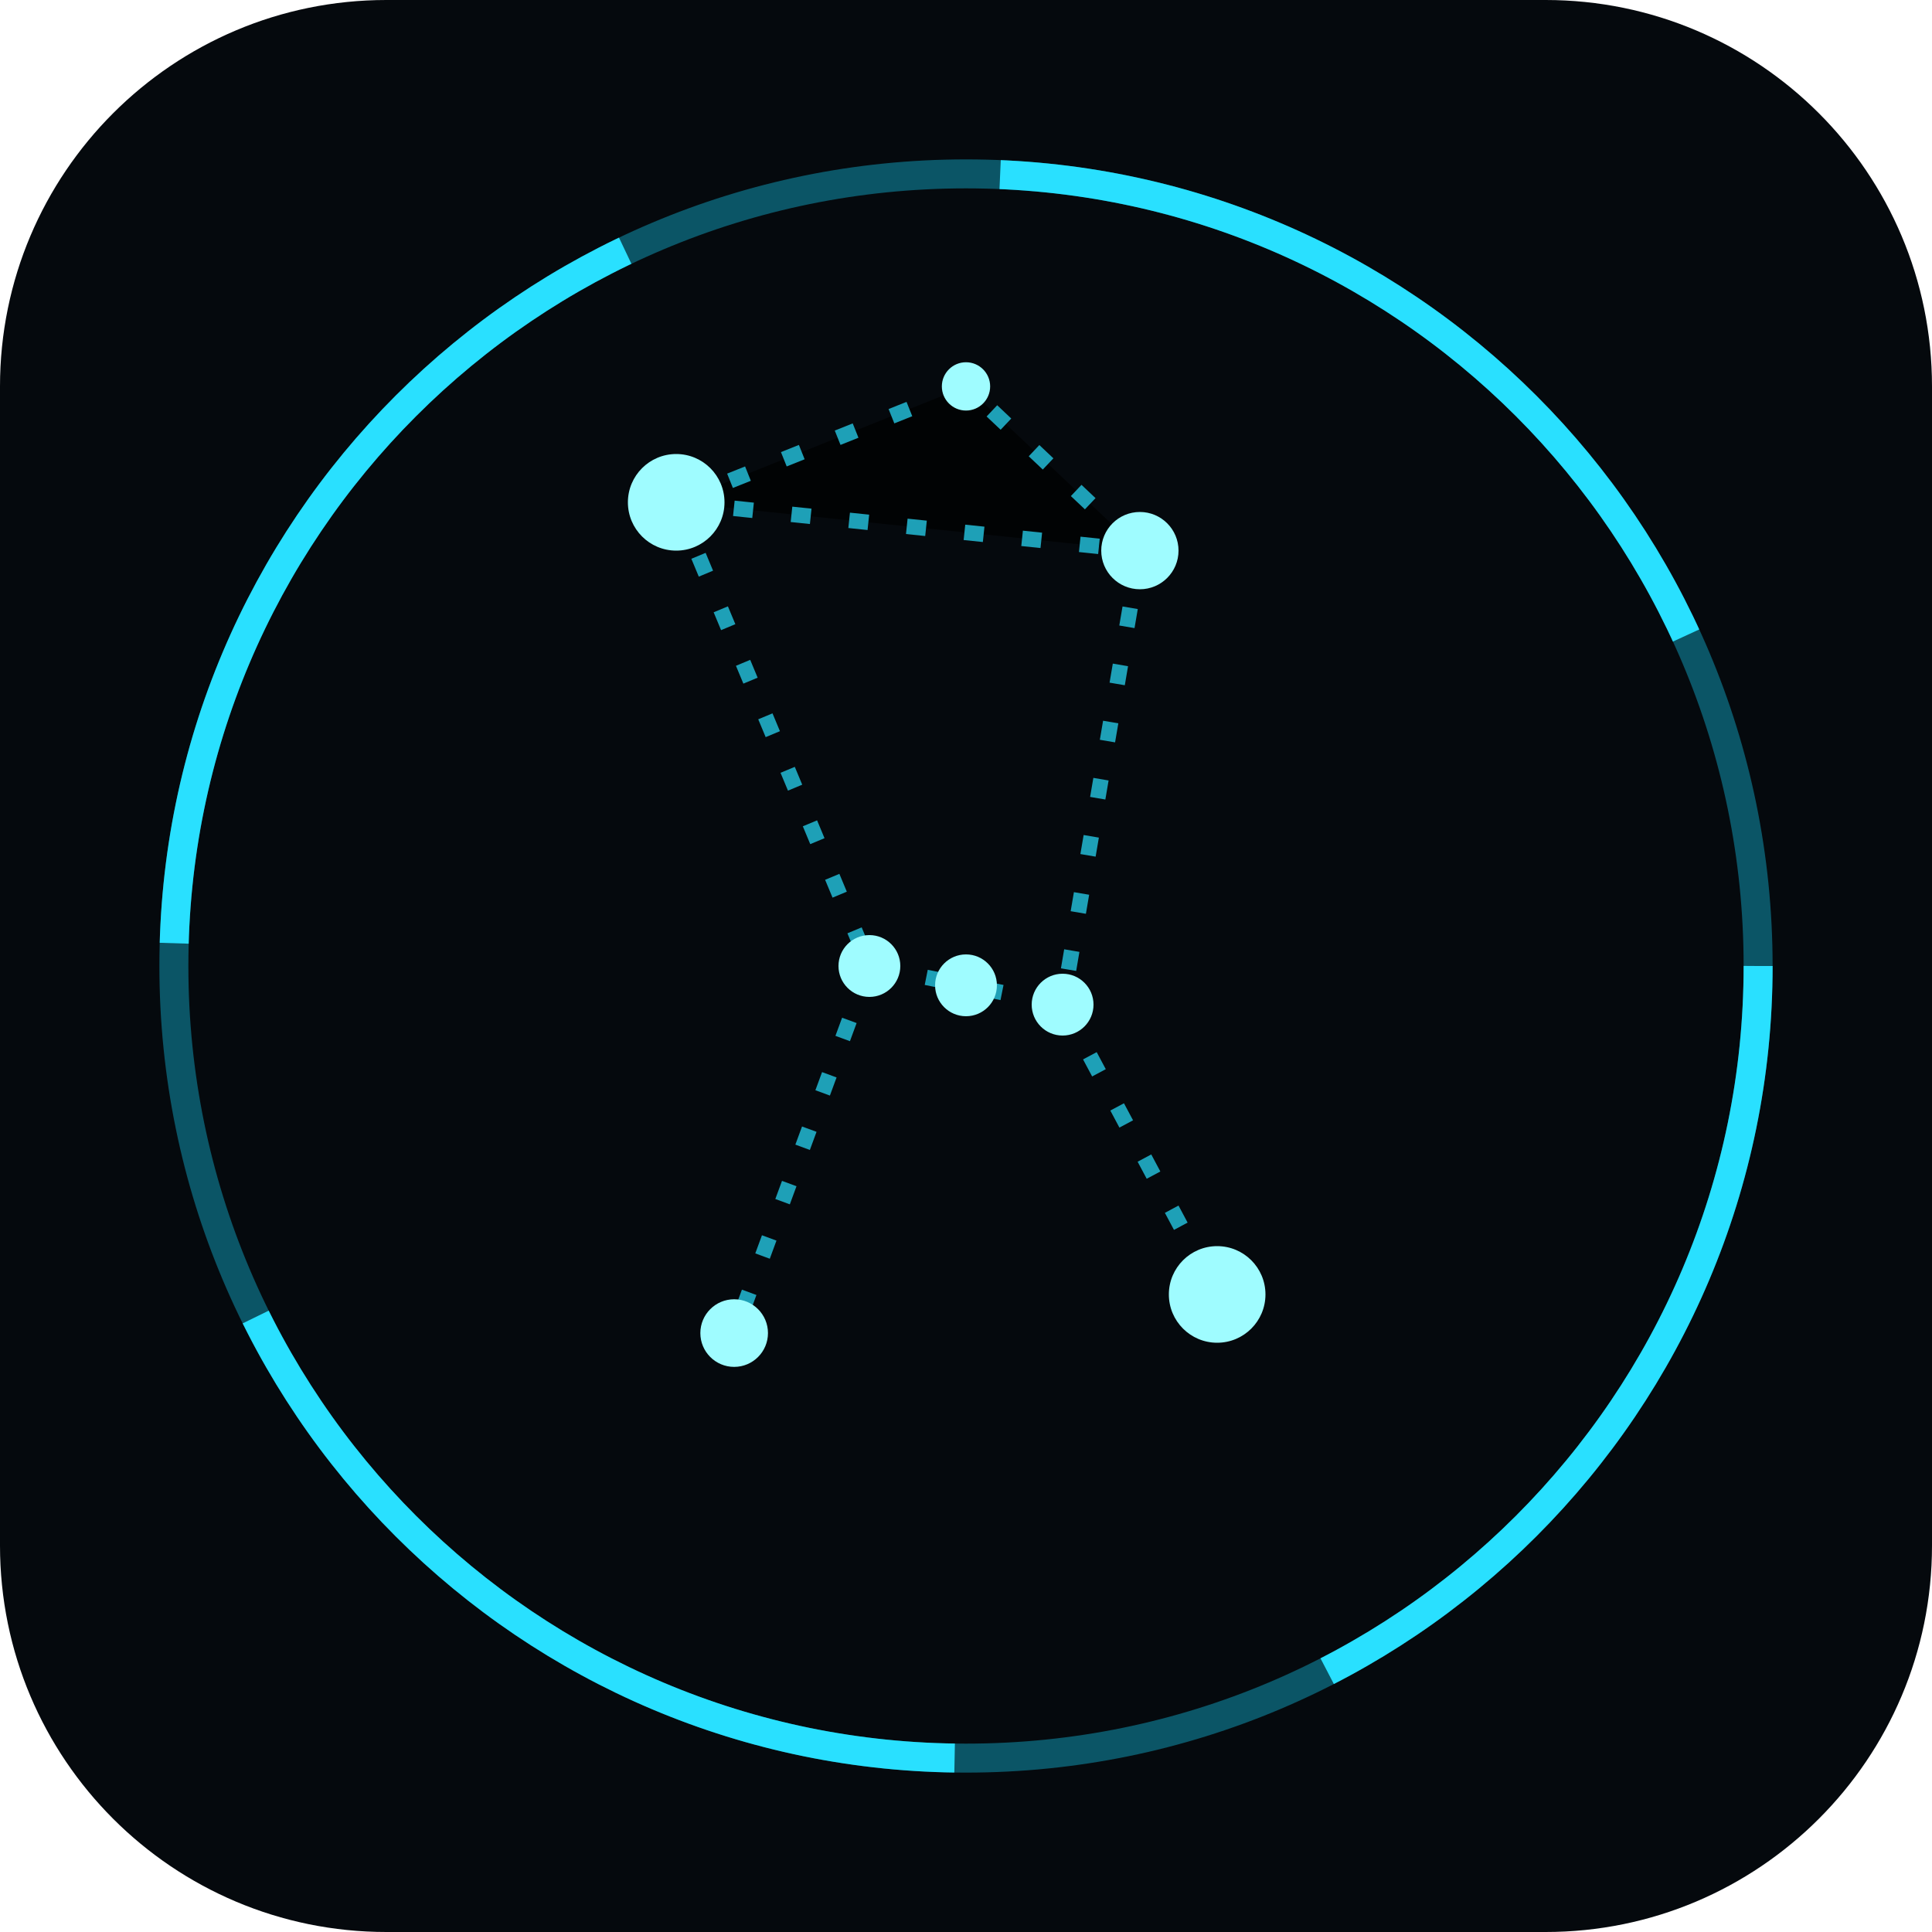
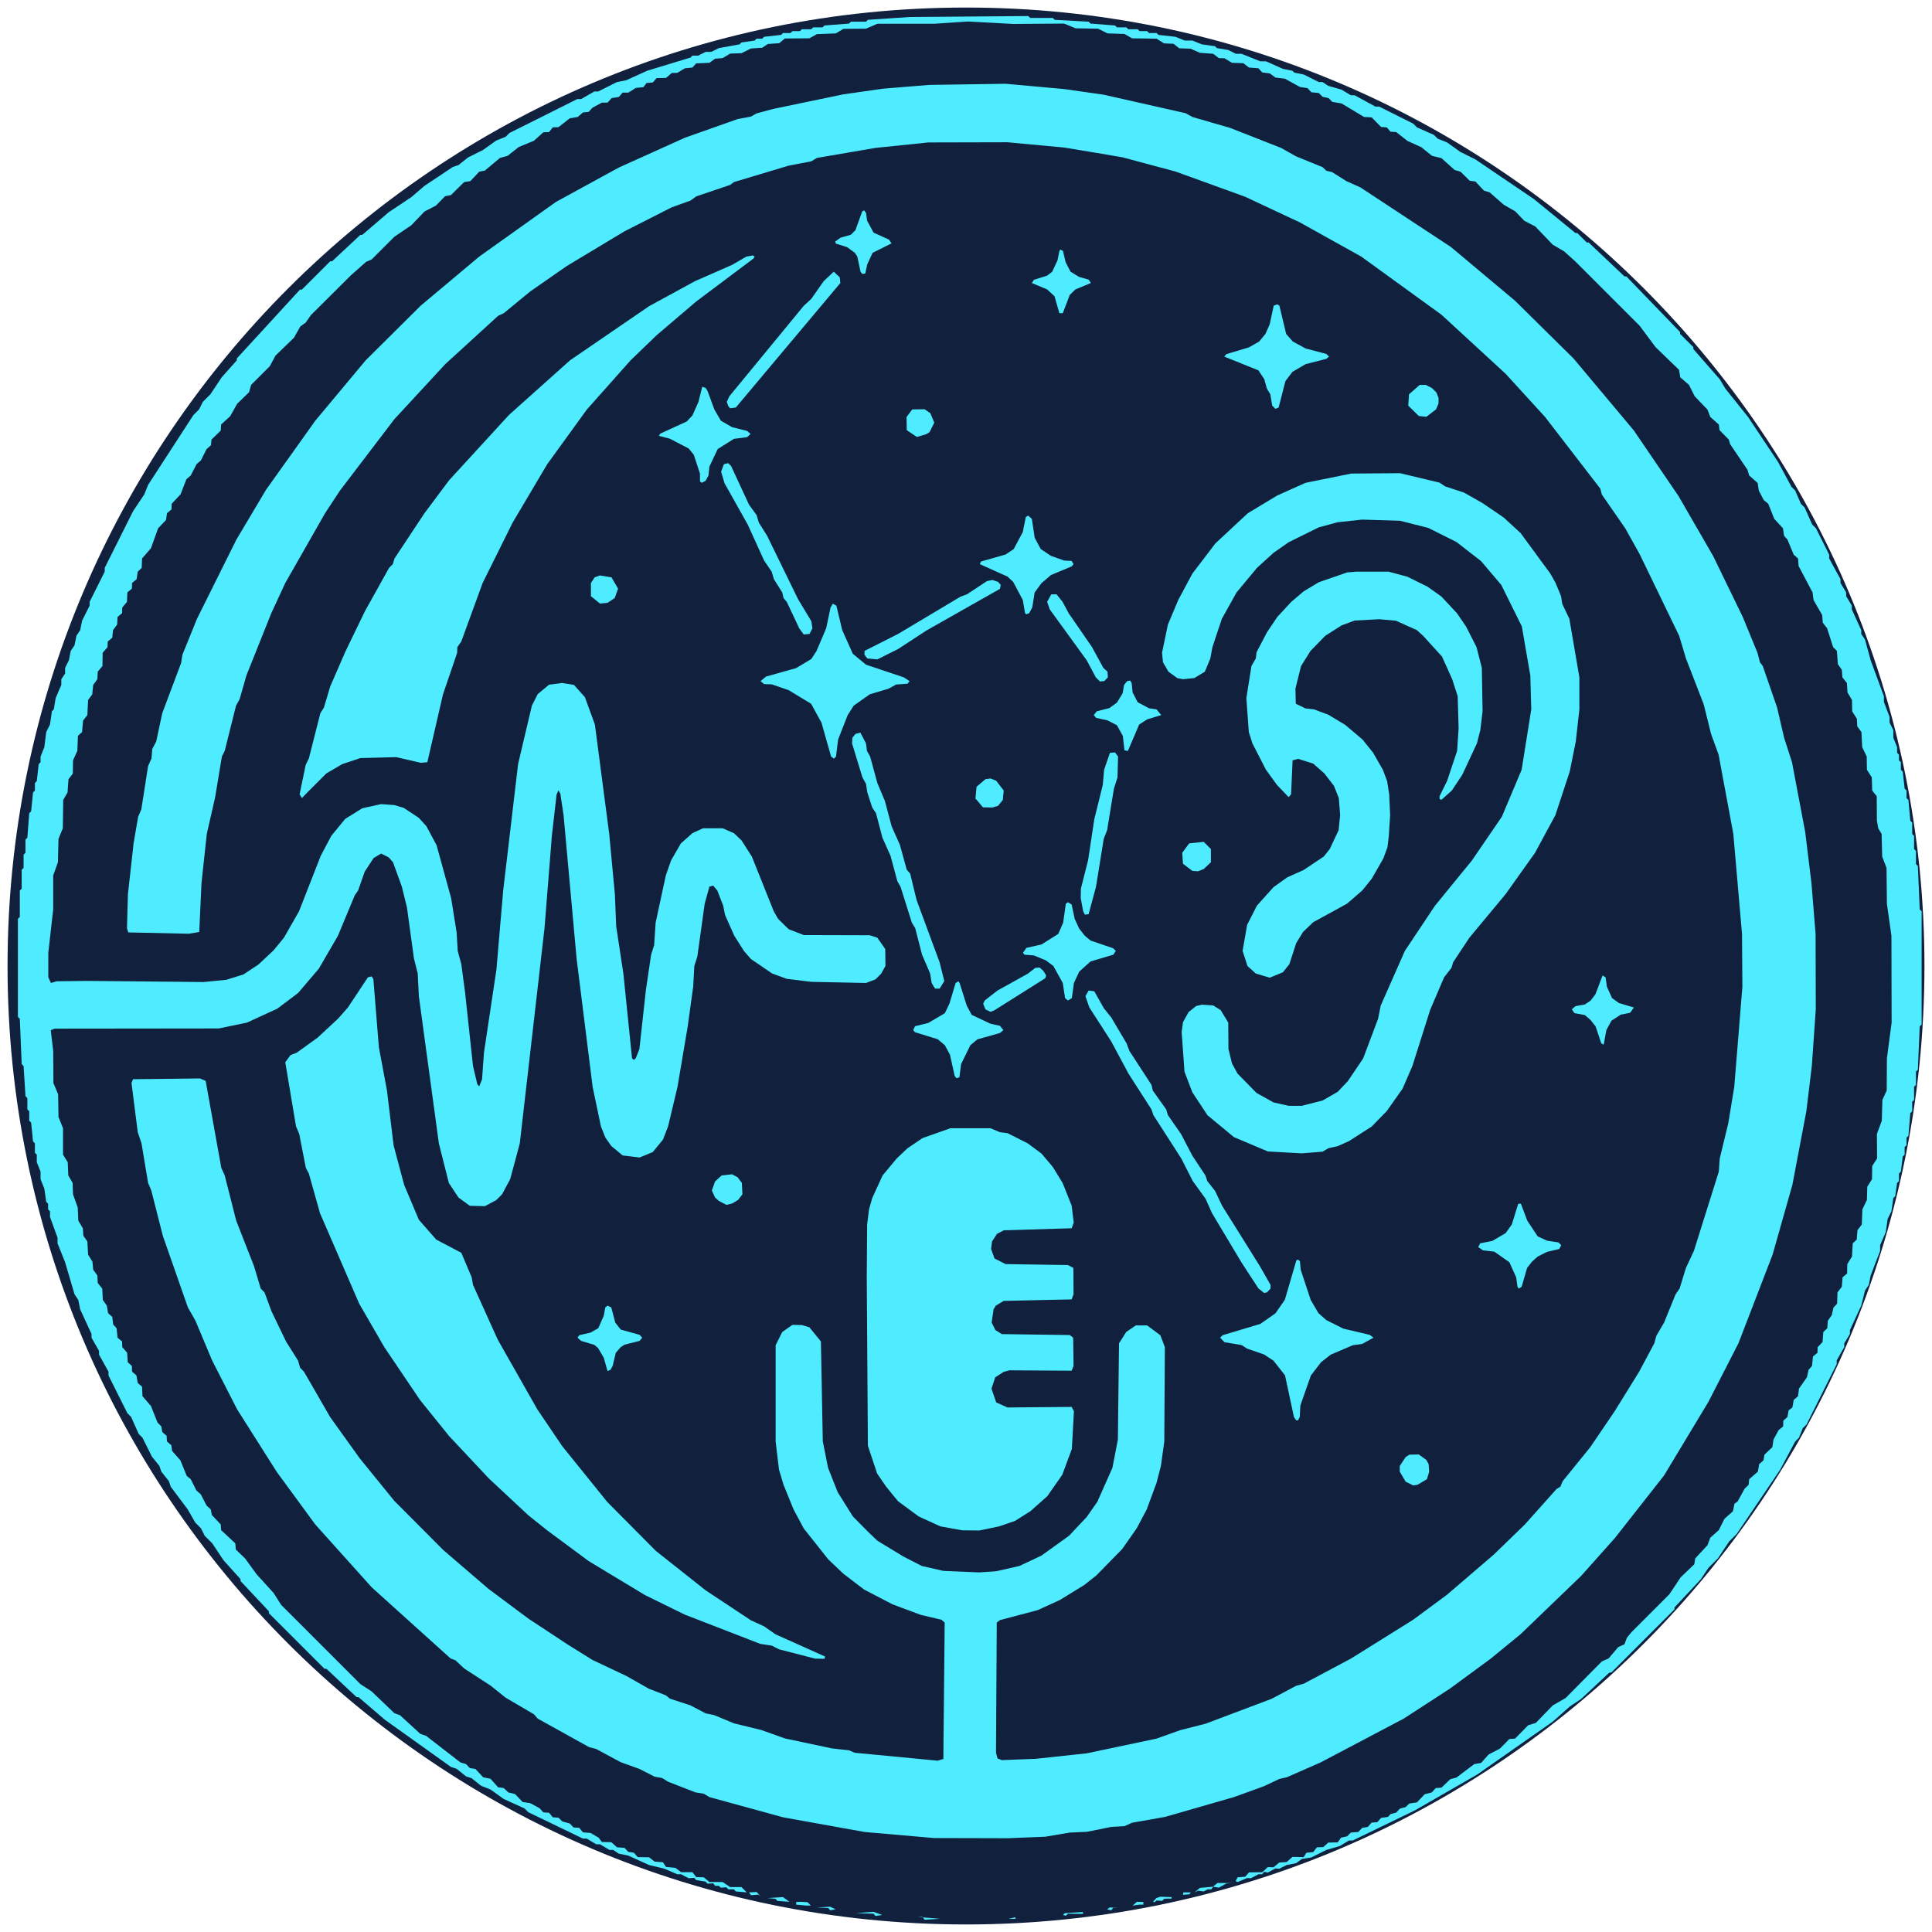
- <svg xmlns="http://www.w3.org/2000/svg" viewBox="0 0 200 200" role="img" aria-label="Orion">
-   <rect width="200" height="200" rx="40" fill="#05090d" />
-   <circle cx="100" cy="100" r="82" fill="none" stroke="#0b5566" stroke-width="3" />
-   <circle cx="100" cy="100" r="82" fill="none" stroke="#29e0ff" stroke-width="3" stroke-dasharray="90 40" />
-   <g stroke="#29e0ff" stroke-width="1.6" stroke-dasharray="2 4" opacity=".7">
-     <path d="M70 52 L118 57 M70 52 L90 100 M118 57 L110 104 M90 100 L100 102 L110 104 M90 100 L76 138 M110 104 L126 134 M70 52 L100 40 L118 57" />
-   </g>
-   <g fill="#9ffcff">
-     <circle cx="70" cy="52" r="5" />
-     <circle cx="118" cy="57" r="4" />
-     <circle cx="100" cy="40" r="2.5" />
-     <circle cx="90" cy="100" r="3.2" />
-     <circle cx="100" cy="102" r="3.2" />
-     <circle cx="110" cy="104" r="3.2" />
-     <circle cx="76" cy="138" r="3.5" />
-     <circle cx="126" cy="134" r="5" />
-   </g>
+ <svg xmlns="http://www.w3.org/2000/svg" viewBox="0 0 1024 1024" width="1024" height="1024">
+   <circle cx="512.0" cy="512.0" r="508.0" fill="#10203d" />
+   <path fill="#4fecff" fill-rule="evenodd" d="M482.5 9.0 L545.0 8.5 L546.0 9.5 L558.0 9.5 L559.0 10.5 L577.0 11.5 L578.0 12.5 L591.0 13.5 L592.0 14.5 L597.0 14.5 L598.0 15.5 L603.0 15.5 L604.0 16.5 L608.0 16.5 L609.0 17.5 L613.0 17.5 L614.0 18.5 L623.0 19.5 L628.0 21.5 L632.0 21.5 L637.0 23.5 L644.0 24.5 L645.0 25.5 L651.0 26.5 L655.0 28.5 L658.0 28.5 L668.0 32.5 L671.0 32.5 L680.0 36.5 L685.0 37.5 L686.0 38.5 L691.0 39.5 L699.0 43.5 L701.0 43.5 L704.0 45.5 L711.0 47.5 L716.0 50.5 L718.0 50.5 L729.0 56.5 L731.0 56.5 L749.0 65.5 L751.0 67.5 L760.0 71.5 L762.0 73.5 L767.0 75.5 L774.0 80.5 L782.0 84.5 L813.0 105.5 L835.0 123.5 L836.0 123.5 L841.0 128.5 L842.0 128.5 L861.0 146.5 L862.0 146.5 L890.5 176.0 L890.5 177.0 L897.5 184.0 L897.5 185.0 L911.5 201.0 L914.5 206.0 L926.5 221.0 L942.5 245.0 L949.5 258.0 L951.5 260.0 L954.5 267.0 L956.5 269.0 L960.5 278.0 L962.5 280.0 L969.5 294.0 L969.5 296.0 L975.5 307.0 L975.5 309.0 L978.5 314.0 L978.5 316.0 L981.5 321.0 L981.5 323.0 L986.5 334.0 L986.5 336.0 L988.5 339.0 L991.5 350.0 L998.5 369.0 L998.5 372.0 L1001.5 380.0 L1001.5 383.0 L1003.5 387.0 L1003.5 391.0 L1005.5 396.0 L1005.5 399.0 L1006.5 400.0 L1006.5 403.0 L1007.5 404.0 L1007.5 408.0 L1008.5 409.0 L1009.5 418.0 L1010.5 419.0 L1010.5 423.0 L1011.5 424.0 L1012.5 435.0 L1013.5 436.0 L1013.5 442.0 L1014.5 443.0 L1014.5 450.0 L1015.5 451.0 L1015.5 458.0 L1016.5 459.0 L1017.5 482.0 L1018.5 483.0 L1018.5 543.0 L1017.5 544.0 L1016.5 567.0 L1015.5 568.0 L1015.5 575.0 L1014.5 576.0 L1014.5 583.0 L1013.5 584.0 L1013.5 589.0 L1012.5 590.0 L1011.5 602.0 L1010.5 603.0 L1010.5 607.0 L1009.5 608.0 L1009.5 612.0 L1008.5 613.0 L1007.5 621.0 L1006.5 622.0 L1006.5 626.0 L1005.5 627.0 L1004.5 634.0 L1003.5 635.0 L1002.5 642.0 L1000.5 646.0 L999.5 653.0 L996.5 660.0 L996.5 663.0 L991.5 676.0 L990.5 681.0 L988.5 684.0 L986.5 692.0 L980.5 705.0 L980.5 707.0 L977.5 712.0 L977.5 714.0 L973.5 721.0 L973.5 723.0 L957.5 755.0 L955.5 757.0 L953.5 762.0 L951.5 764.0 L943.5 779.0 L920.5 813.0 L916.5 817.0 L910.5 826.0 L905.5 831.0 L901.5 837.0 L887.5 852.0 L887.5 853.0 L854.0 886.5 L853.0 886.5 L838.0 900.5 L832.0 904.5 L823.0 912.5 L783.0 940.5 L750.0 959.5 L717.0 975.5 L715.0 975.5 L710.0 978.5 L703.0 980.5 L695.0 984.5 L690.0 985.3 L687.0 987.5 L682.0 988.5 L678.0 990.5 L676.0 990.3 L672.0 992.5 L670.0 992.1 L669.0 993.4 L667.0 993.4 L663.0 995.5 L661.0 995.4 L656.0 997.5 L654.9 997.0 L656.0 995.0 L660.0 994.7 L662.0 992.4 L669.0 992.3 L672.0 989.6 L675.0 989.7 L678.0 987.2 L682.0 986.9 L685.0 984.2 L691.0 984.3 L692.4 982.0 L696.0 981.7 L698.0 979.1 L701.4 979.0 L704.0 976.6 L709.0 976.5 L710.8 974.0 L714.0 973.3 L716.0 971.3 L719.9 971.0 L722.0 968.8 L725.0 968.3 L727.0 966.0 L730.0 965.8 L732.0 963.5 L735.7 963.0 L737.0 961.5 L740.0 960.7 L742.0 958.6 L745.0 957.8 L747.0 955.9 L751.0 955.3 L755.1 951.0 L758.9 950.0 L761.0 947.7 L764.0 947.5 L768.7 943.0 L772.0 942.1 L781.4 935.0 L785.0 934.4 L789.0 929.9 L795.0 926.8 L800.0 921.7 L803.0 921.5 L810.0 914.4 L814.0 913.2 L823.0 903.9 L829.8 900.0 L849.0 880.6 L852.6 879.0 L857.7 873.0 L861.0 871.5 L862.3 868.0 L864.8 865.0 L884.8 845.0 L890.8 836.0 L898.0 829.1 L898.5 826.0 L905.0 819.0 L906.5 815.0 L911.0 811.0 L914.0 805.0 L918.5 801.0 L919.3 797.0 L921.0 795.8 L924.7 789.0 L926.8 787.0 L927.1 784.0 L931.7 780.0 L932.4 776.0 L934.7 774.0 L935.2 771.0 L939.4 767.0 L940.0 763.0 L942.7 758.0 L945.1 756.0 L945.2 753.0 L947.4 751.0 L948.0 747.5 L950.0 746.0 L950.7 742.0 L953.0 740.0 L953.5 736.0 L957.7 730.0 L958.6 726.0 L960.4 724.0 L960.9 719.0 L963.3 717.0 L963.4 714.0 L966.0 711.3 L966.4 706.0 L968.5 704.0 L968.8 700.0 L970.9 697.0 L971.8 693.0 L973.7 691.0 L973.9 685.0 L976.2 682.0 L976.6 677.0 L979.0 675.0 L979.1 670.0 L981.6 666.0 L982.0 659.0 L984.1 657.0 L984.5 652.0 L986.8 649.0 L987.1 641.0 L989.5 636.0 L989.7 629.0 L992.2 625.0 L992.3 618.0 L994.9 614.0 L994.8 601.0 L997.4 594.0 L997.7 583.0 L1000.0 578.0 L1000.1 561.0 L1002.6 542.0 L1002.5 496.0 L1000.1 479.0 L999.9 460.0 L997.6 454.0 L997.3 442.0 L995.5 439.0 L994.8 435.0 L994.7 422.0 L992.3 419.0 L992.1 412.0 L989.5 408.0 L989.4 401.0 L987.0 396.0 L986.6 388.0 L984.4 385.0 L984.2 381.0 L981.7 377.0 L981.6 371.0 L979.2 367.0 L978.9 362.0 L976.5 359.0 L976.2 355.0 L974.1 352.0 L973.6 345.0 L971.6 343.0 L968.4 333.0 L966.1 330.0 L965.8 326.0 L961.2 318.0 L960.7 314.0 L953.3 300.0 L953.0 296.0 L950.7 294.0 L947.4 286.0 L945.6 284.0 L945.0 280.0 L940.4 275.0 L937.2 267.0 L934.8 265.0 L932.2 260.0 L931.6 256.0 L927.1 252.0 L926.2 249.0 L917.0 235.4 L916.3 233.0 L911.4 228.0 L911.0 225.0 L906.5 221.0 L905.0 217.1 L898.2 210.0 L895.2 204.0 L890.6 200.0 L889.9 196.0 L877.5 184.0 L869.0 172.6 L835.0 138.6 L829.0 133.2 L823.0 129.7 L813.7 120.0 L807.9 117.0 L803.1 112.0 L797.0 108.5 L789.6 102.0 L786.5 101.0 L782.0 96.2 L779.0 95.8 L774.1 91.0 L771.0 90.1 L764.0 83.8 L759.0 82.6 L753.3 78.0 L746.0 74.7 L740.0 70.0 L737.0 69.8 L735.0 67.5 L732.0 67.3 L727.0 62.2 L723.0 62.0 L711.0 54.8 L706.1 54.0 L704.2 52.0 L701.0 51.3 L699.0 49.3 L695.0 48.9 L693.0 46.7 L689.0 46.1 L681.0 41.7 L676.0 41.1 L673.0 38.9 L669.0 38.4 L667.0 36.2 L662.0 35.8 L659.0 33.5 L653.0 33.3 L649.0 30.9 L646.0 30.8 L643.0 28.5 L636.0 28.0 L631.0 25.8 L625.0 25.6 L622.0 23.2 L617.0 23.0 L613.0 20.5 L600.0 20.3 L596.0 18.0 L587.0 17.7 L582.0 15.2 L570.1 15.0 L564.0 12.5 L537.0 12.7 L513.0 11.4 L495.0 12.6 L465.0 12.6 L459.0 15.2 L447.0 15.3 L443.0 17.7 L433.0 18.1 L429.0 20.3 L416.0 20.4 L413.0 22.9 L407.0 23.3 L404.0 25.3 L398.0 25.7 L393.0 28.2 L387.0 28.4 L383.0 30.8 L379.0 31.1 L376.0 33.3 L369.0 33.6 L367.0 35.8 L363.0 36.2 L359.0 38.6 L356.0 38.7 L353.0 41.3 L348.0 41.4 L346.0 43.7 L342.7 44.0 L341.0 46.2 L337.0 46.6 L333.0 49.1 L330.0 49.1 L328.0 51.4 L324.2 52.0 L322.0 54.4 L319.0 54.4 L314.0 57.1 L312.0 59.3 L309.0 59.6 L306.2 62.0 L302.0 62.7 L296.0 67.4 L293.0 67.5 L291.0 70.0 L288.0 70.1 L283.0 74.6 L275.0 77.9 L269.0 82.6 L265.0 83.7 L257.0 90.4 L254.0 91.0 L249.3 96.0 L246.0 96.5 L239.0 103.4 L235.9 104.0 L231.0 109.0 L225.0 112.1 L218.0 119.4 L209.0 125.5 L197.0 137.5 L194.0 138.8 L185.9 146.0 L164.8 167.0 L162.0 171.0 L159.2 173.0 L155.8 179.0 L146.0 188.5 L143.0 194.1 L133.1 204.0 L132.0 207.9 L125.7 214.0 L122.0 220.6 L117.2 225.0 L117.0 228.2 L112.1 233.0 L111.8 236.0 L109.5 238.0 L106.5 244.0 L104.2 246.0 L101.1 252.0 L98.8 254.0 L95.7 262.0 L91.0 267.0 L90.9 270.0 L88.5 272.0 L88.0 275.6 L83.8 280.0 L80.0 290.6 L75.3 296.0 L75.1 301.0 L73.0 303.0 L72.4 307.0 L70.0 309.0 L69.9 312.0 L67.5 314.0 L67.3 319.0 L64.8 322.0 L64.7 325.0 L62.3 327.0 L62.1 331.0 L59.9 334.0 L59.5 338.0 L57.1 340.0 L57.0 343.0 L54.4 346.0 L54.3 353.0 L51.8 356.0 L51.6 360.0 L49.4 363.0 L48.9 368.0 L46.7 371.0 L46.3 379.0 L44.0 382.0 L43.5 388.0 L41.3 390.0 L41.0 397.9 L38.7 403.0 L38.6 410.0 L36.3 413.0 L35.8 420.0 L33.5 424.0 L33.3 439.0 L31.0 444.6 L30.7 457.0 L28.2 464.0 L28.2 482.0 L25.6 505.0 L25.6 518.0 L27.0 521.0 L30.0 520.1 L46.0 519.9 L108.0 520.5 L120.0 519.3 L129.0 516.5 L137.0 511.2 L145.0 503.7 L150.5 497.0 L158.5 483.0 L170.0 453.6 L175.6 443.0 L183.0 434.0 L192.0 428.4 L202.0 426.2 L209.0 426.7 L214.0 428.2 L222.0 433.5 L226.0 437.9 L231.4 448.0 L239.1 476.0 L242.0 494.0 L242.6 504.0 L244.5 511.0 L246.5 526.0 L250.7 565.0 L253.0 574.7 L254.0 575.8 L255.5 572.0 L256.5 558.0 L263.1 514.0 L266.7 472.0 L274.6 405.0 L281.9 374.0 L285.0 367.9 L291.0 362.9 L298.0 362.0 L304.2 363.0 L310.0 369.5 L315.3 384.0 L322.9 442.0 L325.9 474.0 L326.6 491.0 L330.4 516.0 L335.0 561.0 L336.0 561.8 L337.0 560.8 L338.9 556.0 L342.3 525.0 L345.1 506.0 L346.7 501.0 L347.5 489.0 L352.9 464.0 L355.7 456.0 L360.9 447.0 L367.0 441.6 L372.6 439.0 L383.0 439.0 L389.0 441.6 L393.0 445.4 L398.5 454.0 L410.1 483.0 L412.4 487.0 L418.0 492.5 L426.0 495.6 L461.0 495.7 L465.0 497.0 L469.2 503.0 L469.3 512.0 L467.0 516.1 L464.0 519.1 L459.0 521.0 L430.0 520.4 L417.0 518.8 L409.3 516.0 L398.0 508.3 L394.3 504.0 L389.2 496.0 L384.3 485.0 L383.3 480.0 L380.2 472.0 L378.0 469.4 L376.0 469.9 L373.5 479.0 L369.6 507.0 L368.0 512.0 L367.4 523.0 L364.5 544.0 L359.1 576.0 L354.1 597.0 L351.4 604.0 L346.0 610.6 L339.0 613.5 L330.0 612.4 L324.0 607.4 L320.9 603.0 L318.5 597.0 L314.1 576.0 L305.6 508.0 L298.7 432.0 L297.0 420.7 L296.0 418.9 L295.0 421.1 L292.5 443.0 L288.6 492.0 L275.5 606.0 L270.4 625.0 L266.1 633.0 L263.0 636.1 L257.0 639.3 L249.0 639.1 L243.0 634.7 L237.9 627.0 L232.6 606.0 L222.0 528.0 L221.4 516.0 L219.4 508.0 L215.7 481.0 L213.0 470.0 L208.3 457.0 L206.0 454.4 L202.0 452.4 L198.0 454.8 L193.3 462.0 L189.8 472.0 L188.0 474.6 L179.1 496.0 L169.0 513.4 L158.0 526.3 L147.0 534.6 L130.9 542.0 L116.0 545.1 L29.0 545.2 L26.9 546.0 L28.2 557.0 L28.3 574.0 L30.8 580.0 L31.0 592.0 L33.4 598.0 L33.4 612.0 L35.9 616.0 L36.2 623.0 L38.5 627.0 L38.7 633.0 L41.2 640.0 L41.5 647.0 L43.9 651.0 L44.2 655.0 L46.3 658.0 L46.7 665.0 L49.0 668.7 L49.4 673.0 L51.6 676.0 L51.8 680.0 L54.2 683.0 L54.5 689.0 L56.6 692.0 L57.3 696.0 L59.5 698.0 L60.0 702.0 L61.8 704.0 L62.3 709.0 L64.7 711.0 L64.8 714.0 L67.4 717.0 L67.7 722.0 L69.9 724.0 L70.0 727.0 L72.3 729.0 L73.0 733.0 L75.3 735.0 L75.5 740.0 L80.0 745.2 L83.5 754.0 L85.5 756.0 L86.0 759.0 L88.3 761.0 L88.5 764.0 L90.8 766.0 L91.2 769.0 L95.6 774.0 L99.0 782.3 L101.1 784.0 L104.1 790.0 L106.4 792.0 L109.5 798.0 L111.7 800.0 L112.3 803.0 L117.0 808.0 L117.2 811.0 L124.7 818.0 L125.0 821.3 L129.9 826.0 L136.0 834.4 L145.0 844.3 L149.0 850.6 L191.0 892.6 L197.0 896.5 L209.0 908.0 L212.0 909.1 L222.8 919.0 L225.8 920.0 L244.0 934.1 L247.0 935.0 L249.0 937.1 L252.0 937.6 L256.1 942.0 L260.0 942.8 L264.0 947.3 L267.0 947.7 L269.4 950.0 L273.0 950.9 L277.0 955.1 L281.0 955.7 L286.0 958.4 L288.0 960.6 L291.0 960.8 L293.0 963.2 L296.0 963.4 L298.0 965.4 L302.0 966.5 L304.0 968.6 L307.0 968.8 L309.0 971.2 L313.0 971.5 L317.3 974.0 L319.0 976.3 L324.0 976.4 L327.0 979.1 L331.0 979.4 L333.0 981.5 L336.0 982.0 L338.0 984.3 L344.0 984.4 L347.0 986.7 L351.3 987.0 L353.0 989.5 L358.0 990.0 L361.0 992.3 L367.0 992.3 L369.0 994.9 L373.0 995.0 L376.0 997.5 L383.0 997.5 L387.0 1000.2 L393.0 1000.2 L395.8 1003.0 L390.0 1002.5 L389.0 1001.4 L386.0 1001.4 L385.0 1000.3 L382.0 1000.5 L381.0 999.5 L379.0 999.5 L378.0 998.2 L375.0 998.4 L374.0 997.3 L369.0 996.5 L368.0 995.3 L365.0 995.5 L361.0 993.4 L359.0 993.4 L352.0 990.4 L344.0 988.5 L333.0 983.5 L328.0 982.5 L325.0 980.5 L323.0 980.5 L318.0 977.5 L316.0 977.5 L311.0 974.5 L309.0 974.5 L280.0 960.5 L278.0 958.5 L267.0 953.5 L260.0 948.5 L255.0 946.5 L250.0 942.5 L247.0 941.5 L242.0 937.5 L239.0 936.5 L204.0 911.5 L190.0 899.5 L189.0 899.5 L173.0 884.5 L172.0 884.5 L142.5 855.0 L142.5 854.0 L127.5 838.0 L127.5 837.0 L118.5 827.0 L112.5 818.0 L108.5 814.0 L106.5 810.0 L103.5 807.0 L99.5 800.0 L90.5 788.0 L89.5 785.0 L85.5 780.0 L84.5 777.0 L80.5 772.0 L75.5 762.0 L73.5 760.0 L69.5 751.0 L67.5 749.0 L57.5 729.0 L57.5 727.0 L52.5 718.0 L52.5 716.0 L48.5 709.0 L48.5 707.0 L42.5 694.0 L41.5 689.0 L39.5 686.0 L34.5 669.0 L30.5 659.0 L30.5 656.0 L26.5 645.0 L26.5 642.0 L25.5 641.0 L25.5 638.0 L24.5 637.0 L23.5 630.0 L21.5 625.0 L21.5 621.0 L19.5 616.0 L19.5 612.0 L18.5 611.0 L18.5 606.0 L17.5 605.0 L16.5 595.0 L15.5 594.0 L15.5 589.0 L14.5 588.0 L14.5 582.0 L13.5 581.0 L12.5 565.0 L11.5 564.0 L10.5 540.0 L9.5 539.0 L9.5 487.0 L10.5 486.0 L10.5 472.0 L11.5 471.0 L11.5 461.0 L12.5 460.0 L12.5 453.0 L13.5 452.0 L13.5 445.0 L14.5 444.0 L15.5 431.0 L16.5 430.0 L17.5 420.0 L18.5 419.0 L18.5 415.0 L19.5 414.0 L20.5 405.0 L21.5 404.0 L21.5 401.0 L23.5 396.0 L24.5 388.0 L26.5 384.0 L27.5 377.0 L28.5 376.0 L29.5 370.0 L32.5 363.0 L32.5 360.0 L34.5 357.0 L34.5 354.0 L36.5 350.0 L37.5 345.0 L39.5 342.0 L40.5 337.0 L42.5 334.0 L43.5 329.0 L47.5 321.0 L47.5 319.0 L55.5 303.0 L55.5 301.0 L70.5 271.0 L76.5 262.0 L78.5 257.0 L102.5 220.0 L105.5 217.0 L107.5 213.0 L111.5 209.0 L117.5 200.0 L125.5 191.0 L125.5 190.0 L159.0 153.5 L160.0 153.5 L175.0 138.5 L176.0 138.5 L191.0 124.5 L192.0 124.5 L206.0 112.5 L218.0 104.5 L225.0 98.5 L240.0 88.5 L243.0 87.5 L248.0 83.5 L256.0 79.5 L263.0 74.5 L268.0 72.5 L270.0 70.5 L306.0 52.5 L308.0 52.5 L315.0 48.5 L317.0 48.5 L327.0 43.5 L332.0 42.5 L343.0 37.5 L366.0 30.5 L367.0 29.5 L370.0 29.5 L374.0 27.5 L377.0 27.5 L381.0 25.5 L392.0 23.5 L393.0 22.5 L400.0 21.5 L401.0 20.5 L404.0 20.5 L405.0 19.5 L414.0 18.5 L415.0 17.5 L419.0 17.5 L420.0 16.5 L424.0 16.5 L425.0 15.5 L430.0 15.5 L431.0 14.5 L436.0 14.5 L437.0 13.5 L450.0 12.5 L451.0 11.5 L459.0 11.5 L460.0 10.5 L482.5 9.0 Z M492.6 45.0 L533.0 44.4 L564.0 47.2 L585.0 50.2 L628.4 60.0 L632.0 62.0 L652.0 67.8 L679.0 78.4 L687.0 82.9 L701.0 88.6 L703.0 90.5 L706.0 91.2 L713.6 96.0 L721.0 99.3 L769.0 130.9 L803.0 159.4 L834.0 190.0 L866.0 228.2 L889.7 263.0 L908.0 294.7 L923.7 327.0 L931.5 346.0 L932.8 351.0 L934.3 353.0 L941.9 375.0 L945.6 391.0 L949.8 404.0 L956.8 441.0 L960.1 468.0 L962.3 495.0 L962.4 535.0 L960.3 565.0 L957.4 589.0 L950.0 628.0 L939.5 665.0 L921.4 712.0 L905.5 743.0 L882.0 782.0 L856.0 815.1 L838.0 835.3 L806.0 866.1 L790.0 879.2 L768.5 895.0 L744.0 910.9 L700.0 934.1 L682.0 942.0 L678.0 942.9 L670.0 946.7 L654.0 952.5 L617.5 963.0 L600.0 966.1 L596.0 967.9 L589.0 968.3 L576.0 970.9 L567.0 971.3 L554.0 973.5 L534.0 974.3 L495.0 974.2 L458.3 971.0 L415.0 963.2 L376.0 952.5 L373.0 950.7 L368.6 950.0 L354.0 944.3 L351.0 942.4 L347.0 941.7 L339.0 937.6 L329.0 934.0 L316.0 927.0 L312.2 926.0 L285.0 910.9 L283.0 908.6 L268.0 899.8 L260.0 893.4 L246.0 884.3 L241.4 880.0 L238.8 879.0 L197.0 841.3 L167.1 808.0 L146.6 780.0 L125.7 747.0 L112.4 721.0 L103.6 700.0 L99.6 693.0 L86.3 655.0 L80.2 631.0 L78.5 627.0 L75.0 606.0 L73.0 600.0 L69.7 574.0 L70.5 572.0 L106.0 571.6 L109.0 572.9 L117.3 619.0 L119.1 623.0 L125.2 647.0 L134.6 671.0 L138.2 683.0 L140.2 685.0 L143.9 695.0 L151.6 711.0 L158.0 721.2 L159.1 725.0 L161.1 727.0 L175.0 751.1 L190.7 773.0 L209.0 795.5 L235.0 821.6 L259.0 842.2 L280.2 858.0 L301.0 871.7 L314.0 879.8 L332.0 888.3 L343.8 895.0 L353.0 898.6 L355.0 900.3 L366.0 903.9 L374.0 908.1 L378.4 909.0 L389.0 913.4 L403.7 917.0 L416.0 921.4 L441.0 926.7 L450.0 927.7 L453.0 929.0 L497.0 933.2 L500.0 932.3 L500.7 860.0 L499.0 858.5 L488.0 855.9 L473.0 850.3 L458.0 842.5 L447.0 834.1 L439.0 826.5 L426.0 810.1 L420.6 800.0 L415.3 787.0 L412.9 779.0 L411.1 764.0 L411.1 713.0 L414.6 706.0 L420.0 702.2 L425.0 702.3 L429.0 703.5 L435.1 711.0 L436.1 764.0 L438.9 778.0 L444.0 790.9 L452.0 803.7 L460.0 811.8 L465.0 816.6 L479.0 825.1 L488.6 830.0 L500.0 832.6 L519.0 833.4 L528.0 832.8 L540.3 830.0 L552.0 824.5 L566.6 814.0 L576.0 804.0 L581.6 796.0 L589.6 778.0 L592.5 763.0 L593.1 712.0 L596.9 706.0 L602.0 702.5 L608.0 702.5 L615.0 707.7 L617.4 714.0 L617.1 764.0 L615.3 777.0 L613.0 785.9 L607.8 800.0 L602.5 810.0 L594.8 821.0 L581.1 835.0 L574.8 840.0 L561.8 848.0 L550.0 853.4 L530.0 858.7 L528.3 860.0 L527.9 929.0 L528.7 932.0 L531.0 932.9 L549.0 932.2 L576.0 929.3 L613.0 921.5 L625.6 917.0 L639.0 913.6 L674.0 900.4 L687.0 893.5 L691.0 892.4 L716.0 879.1 L749.0 858.5 L767.0 845.2 L791.7 824.0 L808.2 808.0 L825.0 789.2 L827.0 788.0 L828.3 785.0 L842.9 767.0 L855.8 748.0 L868.8 727.0 L876.8 712.0 L877.9 708.0 L882.0 701.0 L888.1 686.0 L890.2 683.0 L893.6 672.0 L897.8 663.0 L911.0 621.0 L911.5 614.0 L916.0 595.5 L919.2 576.0 L923.5 523.0 L923.3 495.0 L918.7 442.0 L910.9 400.0 L906.9 389.0 L903.0 373.3 L893.6 349.0 L890.0 337.0 L869.0 293.6 L861.4 280.0 L849.0 262.1 L848.2 259.0 L819.0 221.1 L798.0 198.1 L764.0 166.8 L721.5 136.0 L689.0 117.9 L660.0 104.3 L623.0 90.9 L595.0 83.4 L581.0 81.0 L564.0 78.2 L534.0 75.4 L492.0 75.5 L464.0 78.4 L433.0 83.7 L430.0 85.5 L418.0 87.8 L389.0 96.5 L387.0 98.0 L369.0 104.1 L366.0 106.3 L356.0 109.9 L331.0 122.6 L300.4 141.0 L281.0 154.5 L267.0 166.0 L264.0 167.4 L236.0 193.0 L209.0 222.2 L180.2 260.0 L172.3 272.0 L151.2 309.0 L143.8 325.0 L130.6 358.0 L127.0 370.6 L125.1 374.0 L119.1 398.0 L117.6 401.0 L114.0 422.7 L109.6 442.0 L106.8 468.0 L105.6 494.0 L100.0 494.9 L68.0 494.2 L67.3 492.0 L67.8 474.0 L70.8 447.0 L73.2 433.0 L74.9 429.0 L78.5 406.0 L80.3 402.0 L80.7 397.0 L82.8 393.0 L86.0 378.0 L96.0 351.4 L96.7 347.0 L104.4 328.0 L125.3 286.0 L141.0 259.6 L167.1 223.0 L193.8 191.0 L223.0 162.0 L254.0 136.0 L294.7 107.0 L328.0 88.8 L363.0 73.0 L391.0 63.1 L398.0 61.8 L401.0 60.1 L410.0 57.7 L447.0 50.0 L468.0 47.0 L492.6 45.0 Z M457.0 112.0 L458.0 111.5 L459.0 112.8 L459.6 117.0 L463.0 123.3 L471.2 127.0 L472.5 129.0 L462.5 134.0 L459.7 140.0 L458.6 145.0 L457.0 145.2 L456.1 144.0 L454.4 136.0 L453.1 134.0 L449.0 131.0 L443.0 129.1 L442.7 128.0 L445.5 126.0 L451.0 124.4 L453.4 122.0 L457.0 112.0 Z M561.5 133.0 L562.0 132.3 L563.4 133.0 L564.8 139.0 L567.4 144.0 L572.0 146.8 L577.0 148.2 L578.2 150.0 L570.0 153.4 L567.0 156.3 L563.3 166.0 L561.5 166.0 L558.9 157.0 L555.0 153.4 L546.9 150.0 L548.0 148.3 L555.0 146.1 L557.7 144.0 L560.5 138.0 L561.5 133.0 Z M395.6 136.0 L399.0 135.4 L400.0 136.0 L399.4 137.0 L369.0 159.8 L348.0 177.7 L334.2 191.0 L311.0 217.1 L290.0 246.1 L271.7 277.0 L255.8 309.0 L244.5 340.0 L242.4 343.0 L242.3 346.0 L234.8 368.0 L226.5 404.0 L223.0 404.3 L210.0 401.3 L191.0 401.8 L181.4 405.0 L173.0 409.9 L162.9 420.0 L160.0 423.0 L158.8 421.0 L162.0 405.5 L163.7 402.0 L169.8 378.0 L171.7 375.0 L175.0 363.9 L183.0 345.5 L193.4 324.0 L206.2 301.0 L208.2 299.0 L209.1 296.0 L225.0 272.0 L238.0 254.6 L269.7 220.0 L302.1 191.0 L344.0 162.3 L368.4 149.0 L388.0 140.4 L395.6 136.0 Z M441.9 144.0 L445.1 147.0 L445.4 150.0 L390.0 216.0 L387.0 216.4 L386.0 215.2 L385.2 213.0 L386.6 210.0 L426.0 162.1 L430.0 158.4 L436.6 149.0 L441.9 144.0 Z M675.1 162.0 L677.0 161.3 L678.1 162.0 L681.7 177.0 L685.2 181.0 L692.0 184.7 L703.0 187.6 L704.4 189.0 L703.0 190.2 L692.0 193.0 L685.0 197.1 L681.3 202.0 L677.7 216.0 L676.0 216.7 L674.3 215.0 L673.3 209.0 L671.5 206.0 L670.1 201.0 L667.0 196.3 L648.9 189.0 L650.0 187.7 L662.0 184.1 L667.4 181.0 L670.7 177.0 L673.0 171.8 L675.1 162.0 Z M752.5 204.0 L755.7 204.0 L759.0 205.7 L761.3 208.0 L762.5 211.0 L762.4 214.0 L761.1 217.0 L756.0 220.9 L752.0 220.5 L746.4 215.0 L746.8 209.0 L752.5 204.0 Z M372.2 205.0 L374.0 205.6 L375.0 207.2 L378.6 217.0 L382.1 223.0 L388.0 226.4 L396.0 228.4 L397.8 230.0 L396.0 231.7 L389.0 232.6 L380.4 238.0 L376.0 247.3 L375.5 252.0 L374.0 254.8 L372.0 255.9 L371.0 255.2 L371.0 251.0 L367.7 241.0 L365.0 237.7 L355.0 232.5 L349.2 231.0 L350.0 229.8 L364.0 223.4 L367.0 220.2 L370.2 213.0 L372.2 205.0 Z M483.5 217.0 L490.0 216.9 L493.1 219.0 L495.2 224.0 L492.7 229.0 L491.0 230.1 L486.0 231.6 L480.6 228.0 L480.5 221.0 L483.5 217.0 Z M383.7 246.0 L386.0 245.5 L387.5 247.0 L397.0 267.5 L401.0 273.0 L402.2 277.0 L406.6 284.0 L423.0 317.6 L430.0 329.2 L430.6 333.0 L429.1 336.0 L426.0 336.3 L423.6 333.0 L417.0 319.0 L415.3 317.0 L414.6 314.0 L410.2 307.0 L409.0 303.0 L405.0 297.1 L396.3 278.0 L384.0 256.1 L382.2 250.0 L383.7 246.0 Z M716.2 251.0 L742.0 250.8 L763.0 255.8 L766.0 257.8 L776.0 261.1 L786.0 266.8 L797.0 274.3 L806.0 282.6 L821.7 304.0 L824.5 309.0 L827.4 316.0 L828.0 320.0 L831.8 328.0 L837.1 359.0 L837.1 376.0 L835.2 393.0 L832.0 408.9 L824.4 432.0 L813.6 452.0 L798.0 473.9 L778.8 497.0 L770.2 510.0 L769.3 513.0 L765.4 518.0 L758.0 535.3 L748.6 565.0 L743.4 577.0 L735.0 588.9 L727.0 597.1 L715.0 604.8 L709.0 607.5 L704.0 608.6 L701.0 610.4 L690.0 611.3 L672.0 610.3 L654.0 602.7 L640.0 591.1 L632.0 579.0 L627.8 568.0 L626.3 547.0 L627.0 541.8 L630.0 536.4 L634.0 533.2 L637.0 532.5 L643.0 532.9 L647.0 535.4 L651.0 542.0 L651.1 556.0 L653.0 563.7 L655.9 569.0 L666.0 579.3 L675.0 584.3 L683.0 586.1 L690.0 586.1 L701.0 583.3 L709.0 578.7 L714.4 573.0 L722.5 561.0 L730.4 540.0 L731.8 533.0 L744.6 504.0 L760.6 480.0 L780.2 456.0 L796.0 432.9 L806.5 408.0 L811.6 376.0 L811.1 358.0 L806.6 332.0 L795.7 310.0 L785.0 297.4 L772.0 287.3 L757.0 279.8 L742.0 276.0 L722.0 275.4 L709.0 276.8 L699.0 279.5 L683.0 287.4 L675.0 293.0 L666.2 301.0 L655.4 314.0 L647.6 328.0 L642.6 343.0 L641.5 349.0 L638.6 356.0 L633.0 359.4 L627.0 360.0 L624.0 359.4 L619.3 356.0 L616.4 351.0 L615.9 346.0 L619.0 331.1 L624.5 318.0 L632.0 304.0 L644.2 288.0 L661.4 272.0 L677.0 262.6 L692.0 255.9 L716.2 251.0 Z M543.7 274.0 L545.0 273.3 L546.9 275.0 L548.4 285.0 L551.6 291.0 L557.0 294.6 L564.0 297.1 L568.0 297.3 L569.0 299.0 L568.0 300.2 L557.0 304.8 L552.0 309.1 L548.4 314.0 L547.1 322.0 L545.5 325.0 L544.0 325.6 L543.3 325.0 L542.1 318.0 L537.0 308.4 L534.0 305.6 L519.3 299.0 L520.0 297.6 L533.0 293.9 L537.3 291.0 L542.1 282.0 L543.7 274.0 Z M718.8 303.0 L736.0 303.0 L746.0 305.7 L756.7 311.0 L764.0 316.2 L772.2 325.0 L777.0 332.0 L782.6 343.0 L785.4 354.0 L785.8 377.0 L784.6 387.0 L782.8 394.0 L775.0 410.7 L769.5 419.0 L764.0 423.9 L763.0 423.5 L763.0 422.0 L767.0 413.9 L772.3 398.0 L773.1 386.0 L772.6 369.0 L769.7 360.0 L764.3 348.0 L754.3 337.0 L751.0 334.0 L739.9 329.0 L731.0 328.2 L718.0 328.9 L711.0 331.5 L702.4 337.0 L694.6 345.0 L689.6 353.0 L686.6 365.0 L686.8 373.0 L692.0 375.5 L696.5 376.0 L704.0 378.8 L713.0 384.2 L722.2 392.0 L727.8 399.0 L733.0 408.1 L735.2 414.0 L736.3 421.0 L736.8 432.0 L736.1 443.0 L735.4 449.0 L733.2 455.0 L727.0 465.8 L722.0 472.0 L713.9 479.0 L696.0 488.8 L690.6 494.0 L687.0 499.9 L683.4 511.0 L680.0 515.3 L673.0 518.2 L665.6 516.0 L661.2 512.0 L658.6 504.0 L661.0 490.2 L666.2 480.0 L675.0 470.2 L682.3 465.0 L691.0 461.1 L701.6 454.0 L704.8 450.0 L709.5 440.0 L710.3 432.0 L709.6 423.0 L707.0 416.5 L702.0 410.0 L696.0 404.7 L688.0 402.2 L685.1 403.0 L684.3 421.0 L683.0 422.5 L676.8 416.0 L671.0 408.0 L663.8 394.0 L661.9 388.0 L660.6 370.0 L663.3 353.0 L665.6 349.0 L666.0 345.7 L671.6 335.0 L677.0 327.0 L684.4 319.0 L691.0 313.4 L699.0 308.6 L714.0 303.4 L718.8 303.0 Z M317.9 305.0 L324.1 306.0 L327.6 312.0 L325.8 317.0 L322.0 319.5 L318.0 319.9 L313.2 316.0 L313.2 309.0 L315.2 306.0 L317.9 305.0 Z M523.1 308.0 L526.0 307.4 L529.0 308.4 L530.4 310.0 L530.0 312.1 L491.0 334.2 L476.0 344.0 L465.0 349.5 L459.7 349.0 L458.2 347.0 L458.2 345.0 L476.0 336.0 L509.0 316.3 L512.5 315.0 L523.1 308.0 Z M557.2 315.0 L560.0 315.0 L563.2 319.0 L566.4 325.0 L578.8 343.0 L584.8 354.0 L587.0 356.0 L587.2 359.0 L585.3 361.0 L583.0 361.2 L580.8 359.0 L576.0 350.0 L556.4 323.0 L555.0 319.0 L557.2 315.0 Z M441.4 320.0 L443.3 321.0 L446.4 334.0 L452.0 346.5 L459.0 352.3 L479.0 359.0 L482.1 361.0 L481.0 362.4 L475.0 362.8 L471.0 365.0 L461.0 368.0 L452.5 374.0 L449.3 379.0 L444.2 392.0 L443.1 401.0 L442.0 402.1 L440.5 401.0 L435.4 383.0 L429.9 373.0 L418.0 365.8 L409.0 362.7 L405.0 362.6 L403.1 361.0 L406.0 358.6 L422.0 354.1 L430.0 349.3 L432.8 345.0 L437.9 333.0 L440.2 322.0 L441.4 320.0 Z M597.4 361.0 L599.0 360.7 L599.8 362.0 L600.3 367.0 L603.0 372.2 L609.0 375.4 L613.0 376.0 L615.5 379.0 L608.0 381.3 L603.8 384.0 L597.8 398.0 L596.0 397.7 L595.1 390.0 L592.0 384.4 L587.0 381.8 L581.0 380.5 L579.7 379.0 L581.3 377.0 L588.0 375.3 L592.0 372.4 L595.0 367.5 L595.8 363.0 L597.4 361.0 Z M453.4 389.0 L456.0 388.3 L459.0 394.0 L459.5 398.0 L461.2 401.0 L465.0 415.0 L469.0 424.5 L472.6 438.0 L477.0 447.9 L480.6 461.0 L482.4 463.0 L485.8 477.0 L498.0 510.0 L500.5 520.0 L498.0 524.0 L495.6 524.0 L493.8 521.0 L493.0 516.0 L488.7 506.0 L485.1 492.0 L483.3 489.0 L477.3 470.0 L475.6 467.0 L472.0 453.6 L467.7 444.0 L464.3 431.0 L462.3 428.0 L459.7 420.0 L459.0 415.5 L457.1 412.0 L451.6 394.0 L451.8 391.0 L453.4 389.0 Z M588.3 399.0 L591.0 398.8 L592.6 401.0 L592.3 412.0 L590.4 418.0 L586.8 440.0 L585.0 444.6 L580.9 470.0 L577.0 484.5 L575.0 484.8 L574.1 483.0 L572.8 476.0 L572.9 471.0 L576.7 456.0 L580.0 434.2 L584.5 416.0 L585.2 408.0 L588.3 399.0 Z M522.3 413.0 L525.0 412.6 L528.0 413.8 L532.0 419.0 L531.5 424.0 L529.0 427.1 L526.0 428.0 L521.0 427.9 L517.0 423.2 L517.6 417.0 L522.3 413.0 Z M630.3 447.0 L638.0 446.2 L641.8 450.0 L641.8 457.0 L638.0 460.6 L635.0 461.8 L632.0 461.6 L627.0 457.8 L626.6 452.0 L630.3 447.0 Z M564.9 479.0 L566.0 478.2 L568.0 479.4 L569.6 487.0 L572.0 492.2 L575.0 496.0 L578.0 498.5 L590.0 502.6 L591.4 504.0 L590.1 506.0 L578.0 509.6 L572.0 515.0 L569.2 521.0 L568.1 529.0 L566.0 530.3 L564.5 529.0 L563.3 521.0 L558.3 512.0 L554.3 509.0 L548.0 506.4 L543.0 506.0 L542.2 505.0 L544.0 502.4 L552.0 500.6 L560.9 495.0 L563.5 489.0 L564.9 479.0 Z M548.7 513.0 L551.0 512.8 L553.0 514.6 L554.5 517.0 L554.0 518.5 L527.0 535.5 L525.0 536.3 L522.3 535.0 L521.1 532.0 L522.0 530.2 L528.7 525.0 L544.9 516.0 L548.7 513.0 Z M849.4 517.0 L851.0 518.0 L851.7 523.0 L854.4 529.0 L858.0 531.6 L866.0 534.0 L864.0 536.8 L859.0 537.8 L854.1 541.0 L851.4 546.0 L850.0 553.7 L848.7 553.0 L845.7 544.0 L843.0 540.6 L840.0 538.0 L834.5 537.0 L833.1 535.0 L835.0 533.3 L840.0 532.4 L843.0 530.4 L845.6 527.0 L849.4 517.0 Z M195.0 518.0 L197.0 517.5 L197.9 519.0 L200.8 555.0 L205.1 578.0 L208.6 607.0 L214.2 628.0 L222.0 646.5 L231.2 657.0 L244.5 664.0 L250.0 677.0 L250.7 681.0 L263.8 710.0 L284.8 747.0 L298.0 766.5 L321.8 796.0 L347.6 822.0 L374.0 842.9 L398.0 858.8 L405.0 862.0 L411.0 866.2 L437.3 878.0 L437.0 879.2 L432.0 879.1 L413.0 874.2 L409.0 872.2 L403.0 871.3 L363.0 855.8 L342.0 845.5 L312.0 827.4 L290.0 811.1 L280.0 803.1 L259.0 783.5 L238.0 761.1 L222.6 742.0 L203.7 714.0 L190.4 691.0 L169.6 643.0 L163.7 622.0 L162.1 619.0 L158.6 601.0 L156.9 597.0 L151.2 563.0 L154.0 559.2 L157.2 558.0 L168.3 550.0 L179.1 540.0 L184.4 534.0 L195.0 518.0 Z M506.5 521.0 L508.0 520.1 L508.6 521.0 L512.4 533.0 L515.0 537.9 L525.0 542.6 L530.0 543.7 L531.8 546.0 L530.0 547.5 L518.0 550.9 L514.3 554.0 L509.4 564.0 L508.5 571.0 L507.0 571.5 L506.0 570.3 L503.5 559.0 L500.8 554.0 L497.0 550.8 L485.0 547.1 L484.0 546.0 L485.0 543.9 L492.0 542.2 L500.8 537.0 L503.2 532.0 L506.5 521.0 Z M577.0 525.0 L580.0 525.4 L585.0 534.3 L589.0 539.3 L597.1 553.0 L598.6 557.0 L610.3 575.0 L611.0 578.0 L618.1 588.0 L619.0 591.0 L626.0 601.1 L632.0 612.6 L638.9 623.0 L639.9 626.0 L644.0 631.2 L647.7 639.0 L667.7 671.0 L673.4 681.0 L673.4 683.0 L671.5 685.0 L670.0 685.3 L667.0 682.9 L658.0 669.1 L642.4 643.0 L639.0 635.4 L632.2 626.0 L626.1 614.0 L611.3 591.0 L610.3 588.0 L598.1 569.0 L589.0 552.0 L577.4 534.0 L575.3 528.0 L577.0 525.0 Z M503.7 598.0 L525.0 598.0 L530.0 600.1 L534.0 600.6 L544.7 606.0 L552.0 611.4 L558.0 618.5 L563.2 627.0 L568.0 639.0 L569.1 648.0 L568.0 651.0 L532.0 652.1 L528.4 654.0 L525.8 658.0 L525.3 662.0 L527.1 667.0 L533.0 670.0 L566.0 670.5 L568.9 672.0 L569.0 686.0 L568.0 688.7 L532.0 689.5 L527.8 692.0 L526.6 694.0 L525.6 701.0 L527.6 705.0 L531.0 707.1 L567.0 707.6 L568.8 709.0 L569.0 724.0 L568.0 726.5 L535.0 726.3 L532.0 727.1 L527.5 730.0 L525.5 736.0 L528.0 743.3 L534.0 746.0 L543.0 745.9 L568.0 745.7 L569.2 748.0 L568.1 768.0 L563.0 781.7 L555.1 793.0 L546.1 801.0 L538.0 806.1 L529.6 809.0 L519.0 811.2 L510.0 811.1 L498.4 809.0 L487.0 803.8 L476.0 795.7 L469.7 788.0 L464.9 781.0 L460.0 766.3 L459.4 677.0 L459.6 649.0 L460.6 641.0 L462.3 635.0 L467.8 623.0 L475.3 614.0 L481.0 608.6 L489.0 603.2 L503.7 598.0 Z M382.5 623.0 L388.0 622.4 L391.0 624.0 L393.2 627.0 L393.5 633.0 L391.2 636.0 L388.0 637.9 L385.0 638.6 L381.0 636.5 L379.0 634.7 L377.3 631.0 L379.0 626.2 L382.5 623.0 Z M804.7 638.0 L806.1 638.0 L809.5 647.0 L815.0 655.3 L820.0 657.6 L826.0 658.5 L827.5 660.0 L826.4 662.0 L820.0 663.5 L815.0 666.0 L812.0 668.7 L809.4 672.0 L806.5 682.0 L805.0 683.0 L804.3 682.0 L803.6 677.0 L800.0 669.0 L792.0 663.4 L786.0 662.7 L783.5 661.0 L784.5 659.0 L791.0 657.7 L798.0 653.6 L801.3 649.0 L804.7 638.0 Z M687.1 668.0 L688.0 667.6 L689.0 668.5 L689.4 673.0 L694.7 689.0 L698.8 696.0 L703.0 699.7 L712.0 704.2 L726.0 707.5 L728.0 709.0 L722.0 712.3 L717.0 713.0 L705.3 718.0 L700.2 722.0 L694.8 729.0 L689.2 745.0 L688.9 751.0 L688.0 752.8 L687.0 752.8 L685.8 751.0 L681.1 729.0 L675.0 721.2 L670.0 717.9 L661.0 714.8 L658.0 712.9 L649.0 711.4 L646.7 709.0 L648.0 707.7 L668.0 701.7 L676.0 696.1 L681.0 688.9 L687.1 668.0 Z M320.8 693.0 L322.0 692.0 L324.0 693.0 L326.1 701.0 L329.0 704.7 L339.0 707.5 L340.4 709.0 L339.0 710.7 L331.0 712.7 L329.0 714.0 L326.4 717.0 L324.7 724.0 L323.6 726.0 L322.0 726.7 L320.0 719.6 L317.0 714.5 L315.0 712.8 L308.0 710.7 L306.1 709.0 L307.0 707.7 L313.0 706.3 L317.1 704.0 L320.0 697.4 L320.8 693.0 Z M747.0 771.0 L752.0 770.9 L756.0 773.8 L757.2 776.0 L757.5 780.0 L756.3 784.0 L751.2 787.0 L749.0 787.3 L745.0 785.3 L741.9 780.0 L741.9 777.0 L745.0 772.3 L747.0 771.0 Z M645.3 998.0 L653.0 998.1 L650.0 998.3 L646.0 1000.5 L643.0 1000.0 L642.0 1001.4 L640.0 1001.4 L638.0 1002.5 L635.0 1002.1 L633.1 1003.0 L636.0 1000.6 L642.9 1000.0 L645.3 998.0 Z M397.0 1003.0 L401.0 1002.8 L403.1 1005.0 L402.0 1004.2 L398.0 1004.5 L397.0 1003.0 Z M627.2 1003.0 L631.1 1003.0 L630.5 1004.0 L627.0 1004.3 L627.2 1003.0 Z M406.7 1006.0 L415.0 1005.5 L418.4 1008.0 L412.0 1007.5 L411.0 1006.4 L406.7 1006.0 Z M612.9 1006.0 L615.0 1005.3 L621.0 1005.5 L621.0 1006.3 L619.0 1006.3 L617.0 1006.4 L616.0 1007.5 L613.0 1007.3 L612.0 1008.2 L611.1 1008.0 L612.9 1006.0 Z M424.3 1008.0 L428.0 1008.2 L429.8 1010.0 L427.5 1010.0 L422.0 1009.5 L422.0 1008.1 L424.3 1008.0 Z M602.6 1008.0 L606.0 1008.1 L606.0 1009.5 L604.0 1009.5 L600.3 1010.0 L602.6 1008.0 Z M433.0 1011.0 L440.0 1010.6 L442.9 1012.0 L440.0 1012.5 L439.0 1011.3 L433.0 1011.0 Z M588.1 1011.0 L593.0 1011.2 L590.0 1011.2 L589.0 1012.5 L586.8 1012.0 L588.1 1011.0 Z M453.6 1014.0 L463.0 1013.3 L467.6 1015.0 L464.0 1015.5 L463.0 1014.3 L453.6 1014.0 Z M564.3 1014.0 L574.0 1013.4 L574.0 1014.4 L573.0 1014.4 L566.0 1014.3 L565.0 1015.4 L563.4 1015.0 L564.3 1014.0 Z M486.2 1016.0 L498.1 1017.0 L490.0 1017.5 L489.0 1016.0 L486.2 1016.0 Z M540.8 1016.0 L543.6 1016.0 L540.8 1016.0 Z M534.6 1017.0 L538.0 1016.2 L538.4 1017.0 L534.6 1017.0 Z" />
</svg>
